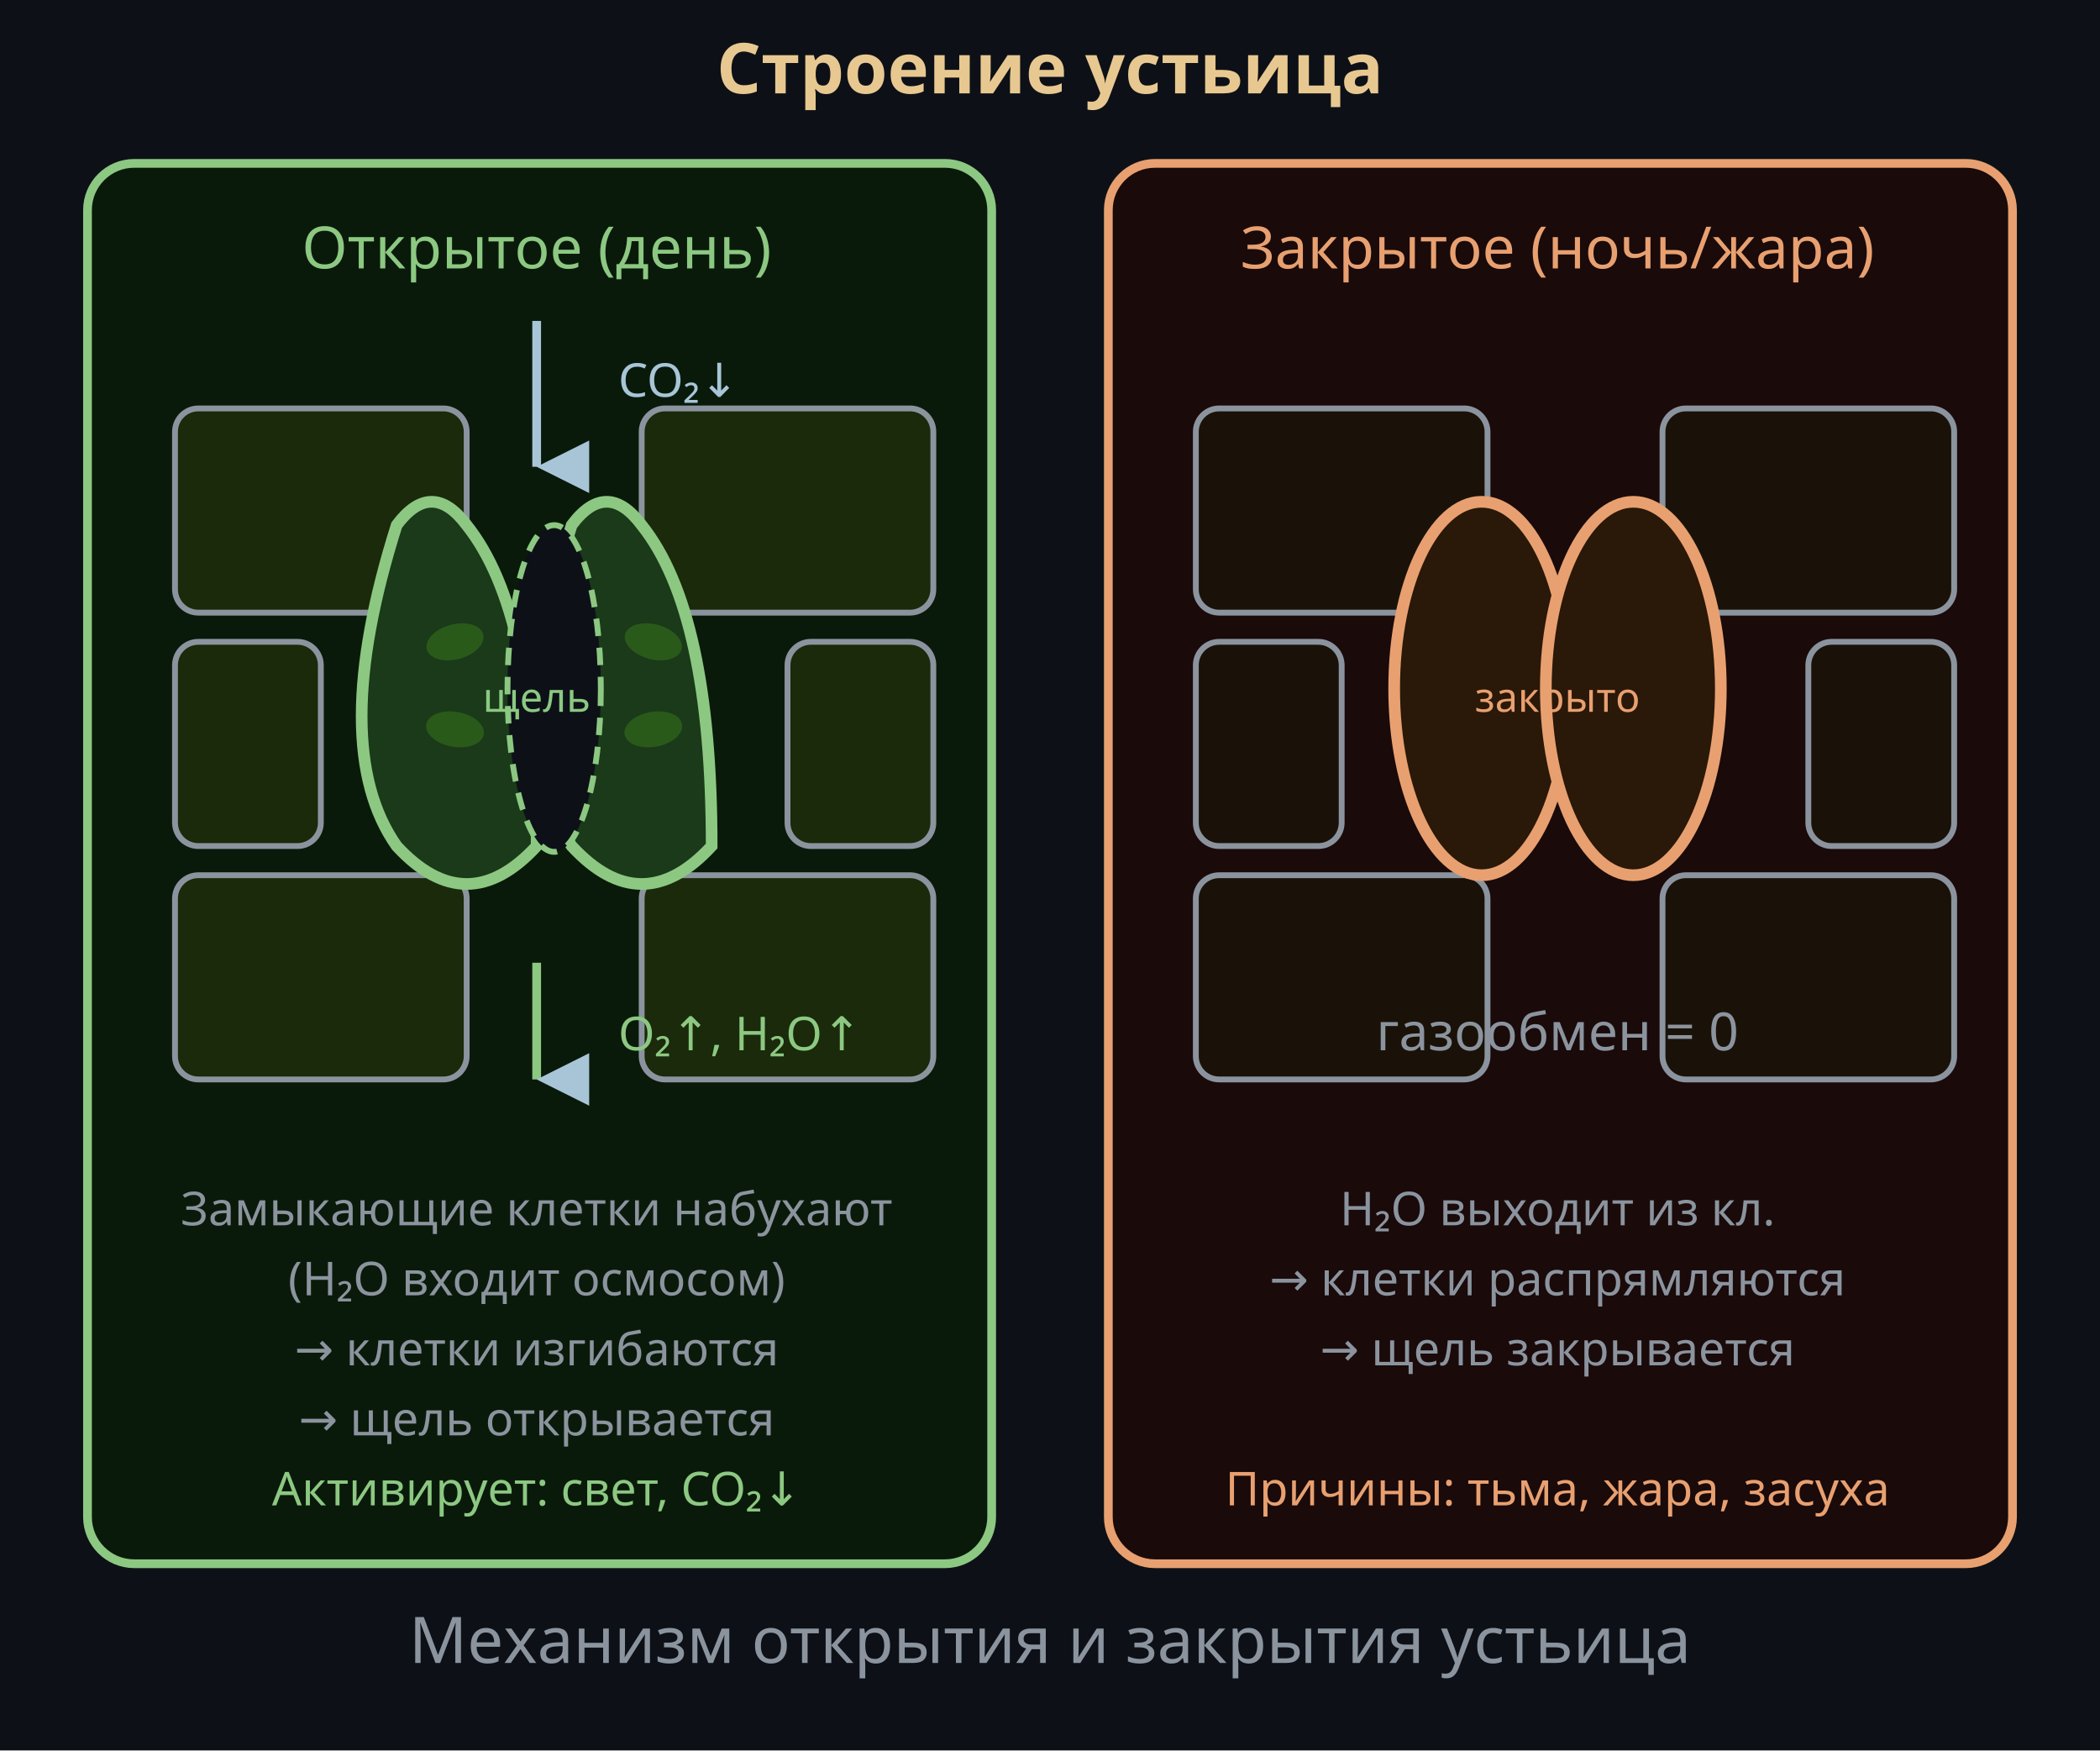
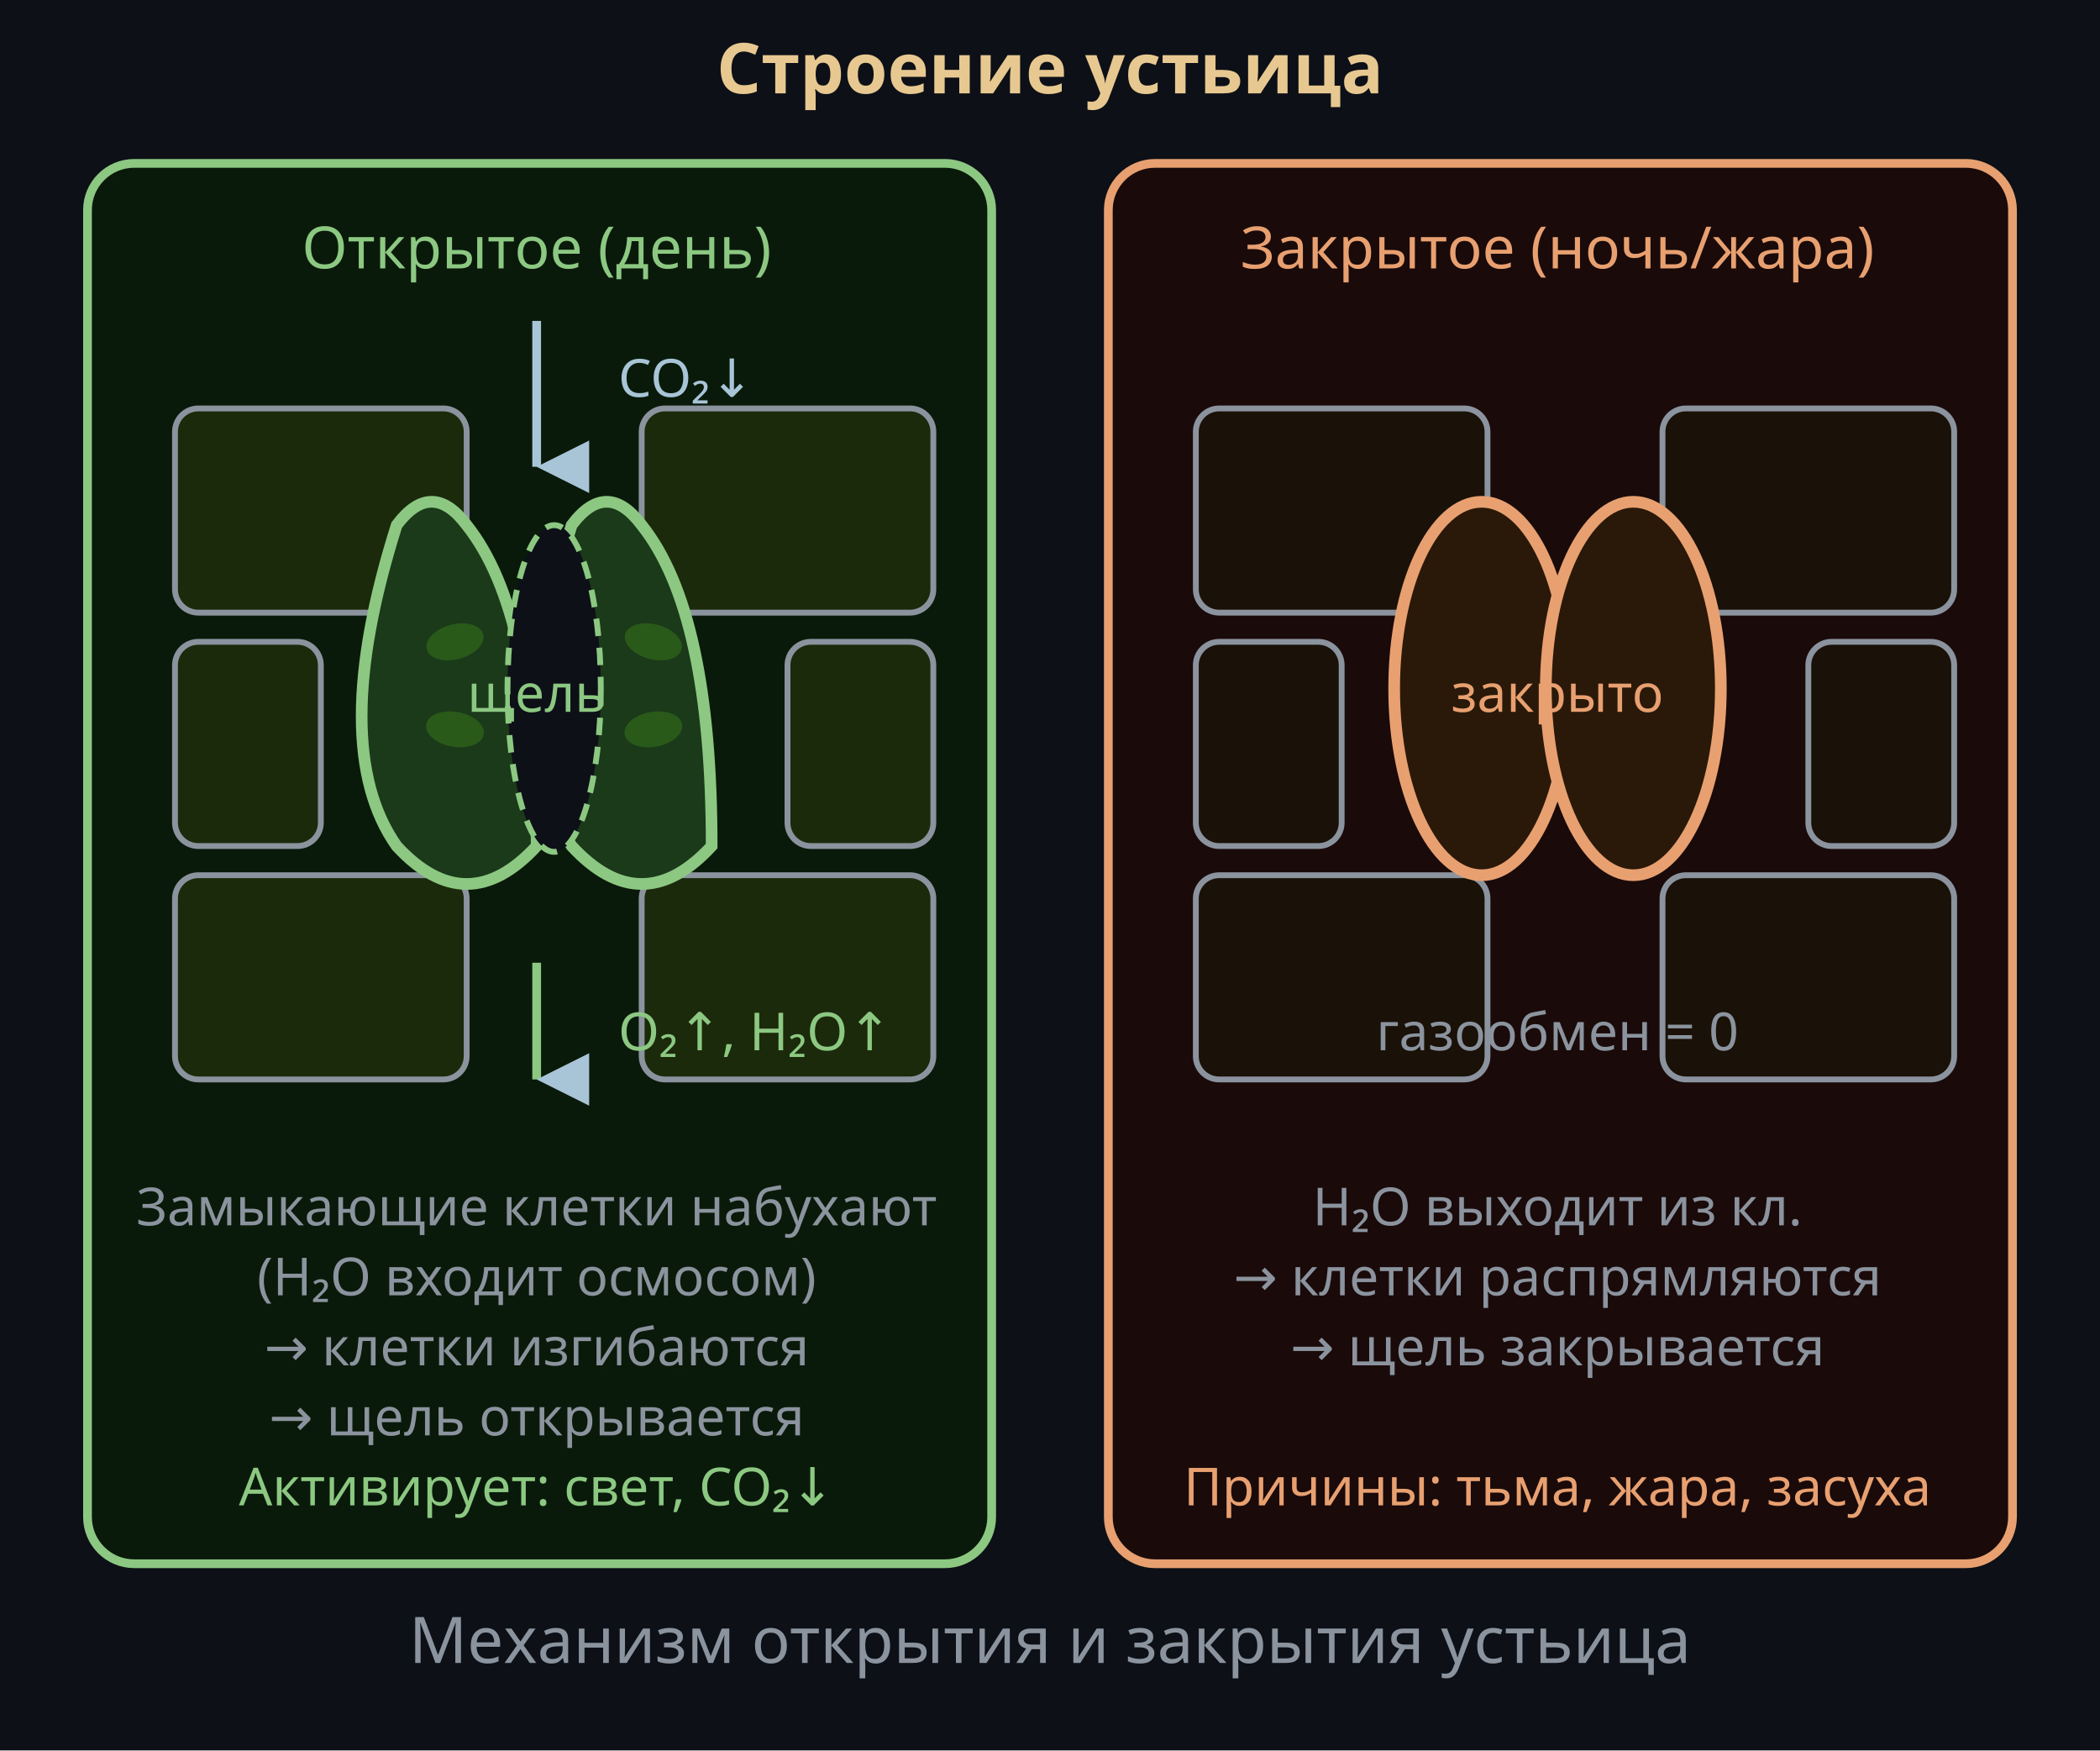
<svg xmlns="http://www.w3.org/2000/svg" viewBox="0 0 360 300" font-family="system-ui,sans-serif">
  <rect width="360" height="300" fill="#0d1117" />
  <text x="180" y="16" text-anchor="middle" font-size="12" fill="#e8c891" font-weight="600">Строение устьица</text>
  <rect x="15" y="28" width="155" height="240" rx="8" fill="#0a1a0a" stroke="#8cc882" stroke-width="1.5" />
  <text x="92" y="46" text-anchor="middle" font-size="10" fill="#8cc882">Открытое (день)</text>
  <g fill="#1a2a0a" stroke="#8b949e" stroke-width="1">
    <rect x="30" y="70" width="50" height="35" rx="4" />
    <rect x="110" y="70" width="50" height="35" rx="4" />
    <rect x="30" y="150" width="50" height="35" rx="4" />
    <rect x="110" y="150" width="50" height="35" rx="4" />
    <rect x="30" y="110" width="25" height="35" rx="4" />
    <rect x="135" y="110" width="25" height="35" rx="4" />
  </g>
  <path d="M80,90 Q92,105 92,145 Q80,158 68,145 Q56,128 68,90 Q74,82 80,90Z" fill="#1a3a1a" stroke="#8cc882" stroke-width="2" />
  <path d="M110,90 Q122,105 122,145 Q110,158 98,145 Q86,128 98,90 Q104,82 110,90Z" fill="#1a3a1a" stroke="#8cc882" stroke-width="2" />
  <ellipse cx="95" cy="118" rx="8" ry="28" fill="#0d1117" stroke="#8cc882" stroke-width="1" stroke-dasharray="3,2" />
-   <text x="92" y="122" text-anchor="middle" font-size="7" fill="#8cc882">щель</text>
+   <text x="92" y="122" text-anchor="middle" font-size="9" fill="#8cc882">щель</text>
  <ellipse cx="78" cy="110" rx="5" ry="3" fill="#2a5a1a" transform="rotate(-15,78,110)" />
  <ellipse cx="78" cy="125" rx="5" ry="3" fill="#2a5a1a" transform="rotate(10,78,125)" />
  <ellipse cx="112" cy="110" rx="5" ry="3" fill="#2a5a1a" transform="rotate(15,112,110)" />
  <ellipse cx="112" cy="125" rx="5" ry="3" fill="#2a5a1a" transform="rotate(-10,112,125)" />
  <path d="M92,55 L92,80" stroke="#a8c5d8" stroke-width="1.5" marker-end="url(#arr_down)" />
-   <text x="106" y="68" font-size="8" fill="#a8c5d8">CO₂↓</text>
+   <text x="106" y="68" font-size="9" fill="#a8c5d8">CO₂↓</text>
  <path d="M92,165 L92,185" stroke="#8cc882" stroke-width="1.5" marker-end="url(#arr_down)" />
-   <text x="106" y="180" font-size="8" fill="#8cc882">O₂↑, H₂O↑</text>
-   <text x="92" y="210" text-anchor="middle" font-size="8" fill="#8b949e">Замыкающие клетки набухают</text>
-   <text x="92" y="222" text-anchor="middle" font-size="8" fill="#8b949e">(H₂O входит осмосом)</text>
-   <text x="92" y="234" text-anchor="middle" font-size="8" fill="#8b949e">→ клетки изгибаются</text>
-   <text x="92" y="246" text-anchor="middle" font-size="8" fill="#8b949e">→ щель открывается</text>
-   <text x="92" y="258" text-anchor="middle" font-size="8" fill="#8cc882">Активирует: свет, CO₂↓</text>
+   <text x="106" y="180" font-size="9" fill="#8cc882">O₂↑, H₂O↑</text>
+   <text x="92" y="210" text-anchor="middle" font-size="9" fill="#8b949e">Замыкающие клетки набухают</text>
+   <text x="92" y="222" text-anchor="middle" font-size="9" fill="#8b949e">(H₂O входит осмосом)</text>
+   <text x="92" y="234" text-anchor="middle" font-size="9" fill="#8b949e">→ клетки изгибаются</text>
+   <text x="92" y="246" text-anchor="middle" font-size="9" fill="#8b949e">→ щель открывается</text>
+   <text x="92" y="258" text-anchor="middle" font-size="9" fill="#8cc882">Активирует: свет, CO₂↓</text>
  <rect x="190" y="28" width="155" height="240" rx="8" fill="#1a0a0a" stroke="#e8a070" stroke-width="1.5" />
  <text x="267" y="46" text-anchor="middle" font-size="10" fill="#e8a070">Закрытое (ночь/жара)</text>
  <g fill="#1a1208" stroke="#8b949e" stroke-width="1">
    <rect x="205" y="70" width="50" height="35" rx="4" />
    <rect x="285" y="70" width="50" height="35" rx="4" />
    <rect x="205" y="150" width="50" height="35" rx="4" />
    <rect x="285" y="150" width="50" height="35" rx="4" />
    <rect x="205" y="110" width="25" height="35" rx="4" />
    <rect x="310" y="110" width="25" height="35" rx="4" />
  </g>
  <ellipse cx="254" cy="118" rx="15" ry="32" fill="#2a1808" stroke="#e8a070" stroke-width="2" />
  <ellipse cx="280" cy="118" rx="15" ry="32" fill="#2a1808" stroke="#e8a070" stroke-width="2" />
-   <text x="267" y="122" text-anchor="middle" font-size="7" fill="#e8a070">закрыто</text>
+   <text x="267" y="122" text-anchor="middle" font-size="9" fill="#e8a070">закрыто</text>
  <text x="267" y="180" text-anchor="middle" font-size="9" fill="#8b949e">газообмен = 0</text>
-   <text x="267" y="210" text-anchor="middle" font-size="8" fill="#8b949e">H₂O выходит из кл.</text>
-   <text x="267" y="222" text-anchor="middle" font-size="8" fill="#8b949e">→ клетки распрямляются</text>
-   <text x="267" y="234" text-anchor="middle" font-size="8" fill="#8b949e">→ щель закрывается</text>
-   <text x="267" y="258" text-anchor="middle" font-size="8" fill="#e8a070">Причины: тьма, жара, засуха</text>
+   <text x="267" y="210" text-anchor="middle" font-size="9" fill="#8b949e">H₂O выходит из кл.</text>
+   <text x="267" y="222" text-anchor="middle" font-size="9" fill="#8b949e">→ клетки распрямляются</text>
+   <text x="267" y="234" text-anchor="middle" font-size="9" fill="#8b949e">→ щель закрывается</text>
+   <text x="267" y="258" text-anchor="middle" font-size="9" fill="#e8a070">Причины: тьма, жара, засуха</text>
  <defs>
    <marker id="arr_down" markerWidth="6" markerHeight="6" refX="3" refY="6" orient="auto">
      <path d="M0,0 L3,6 L6,0Z" fill="#a8c5d8" />
    </marker>
  </defs>
  <text x="180" y="285" text-anchor="middle" font-size="11" fill="#8b949e">Механизм открытия и закрытия устьица</text>
</svg>
